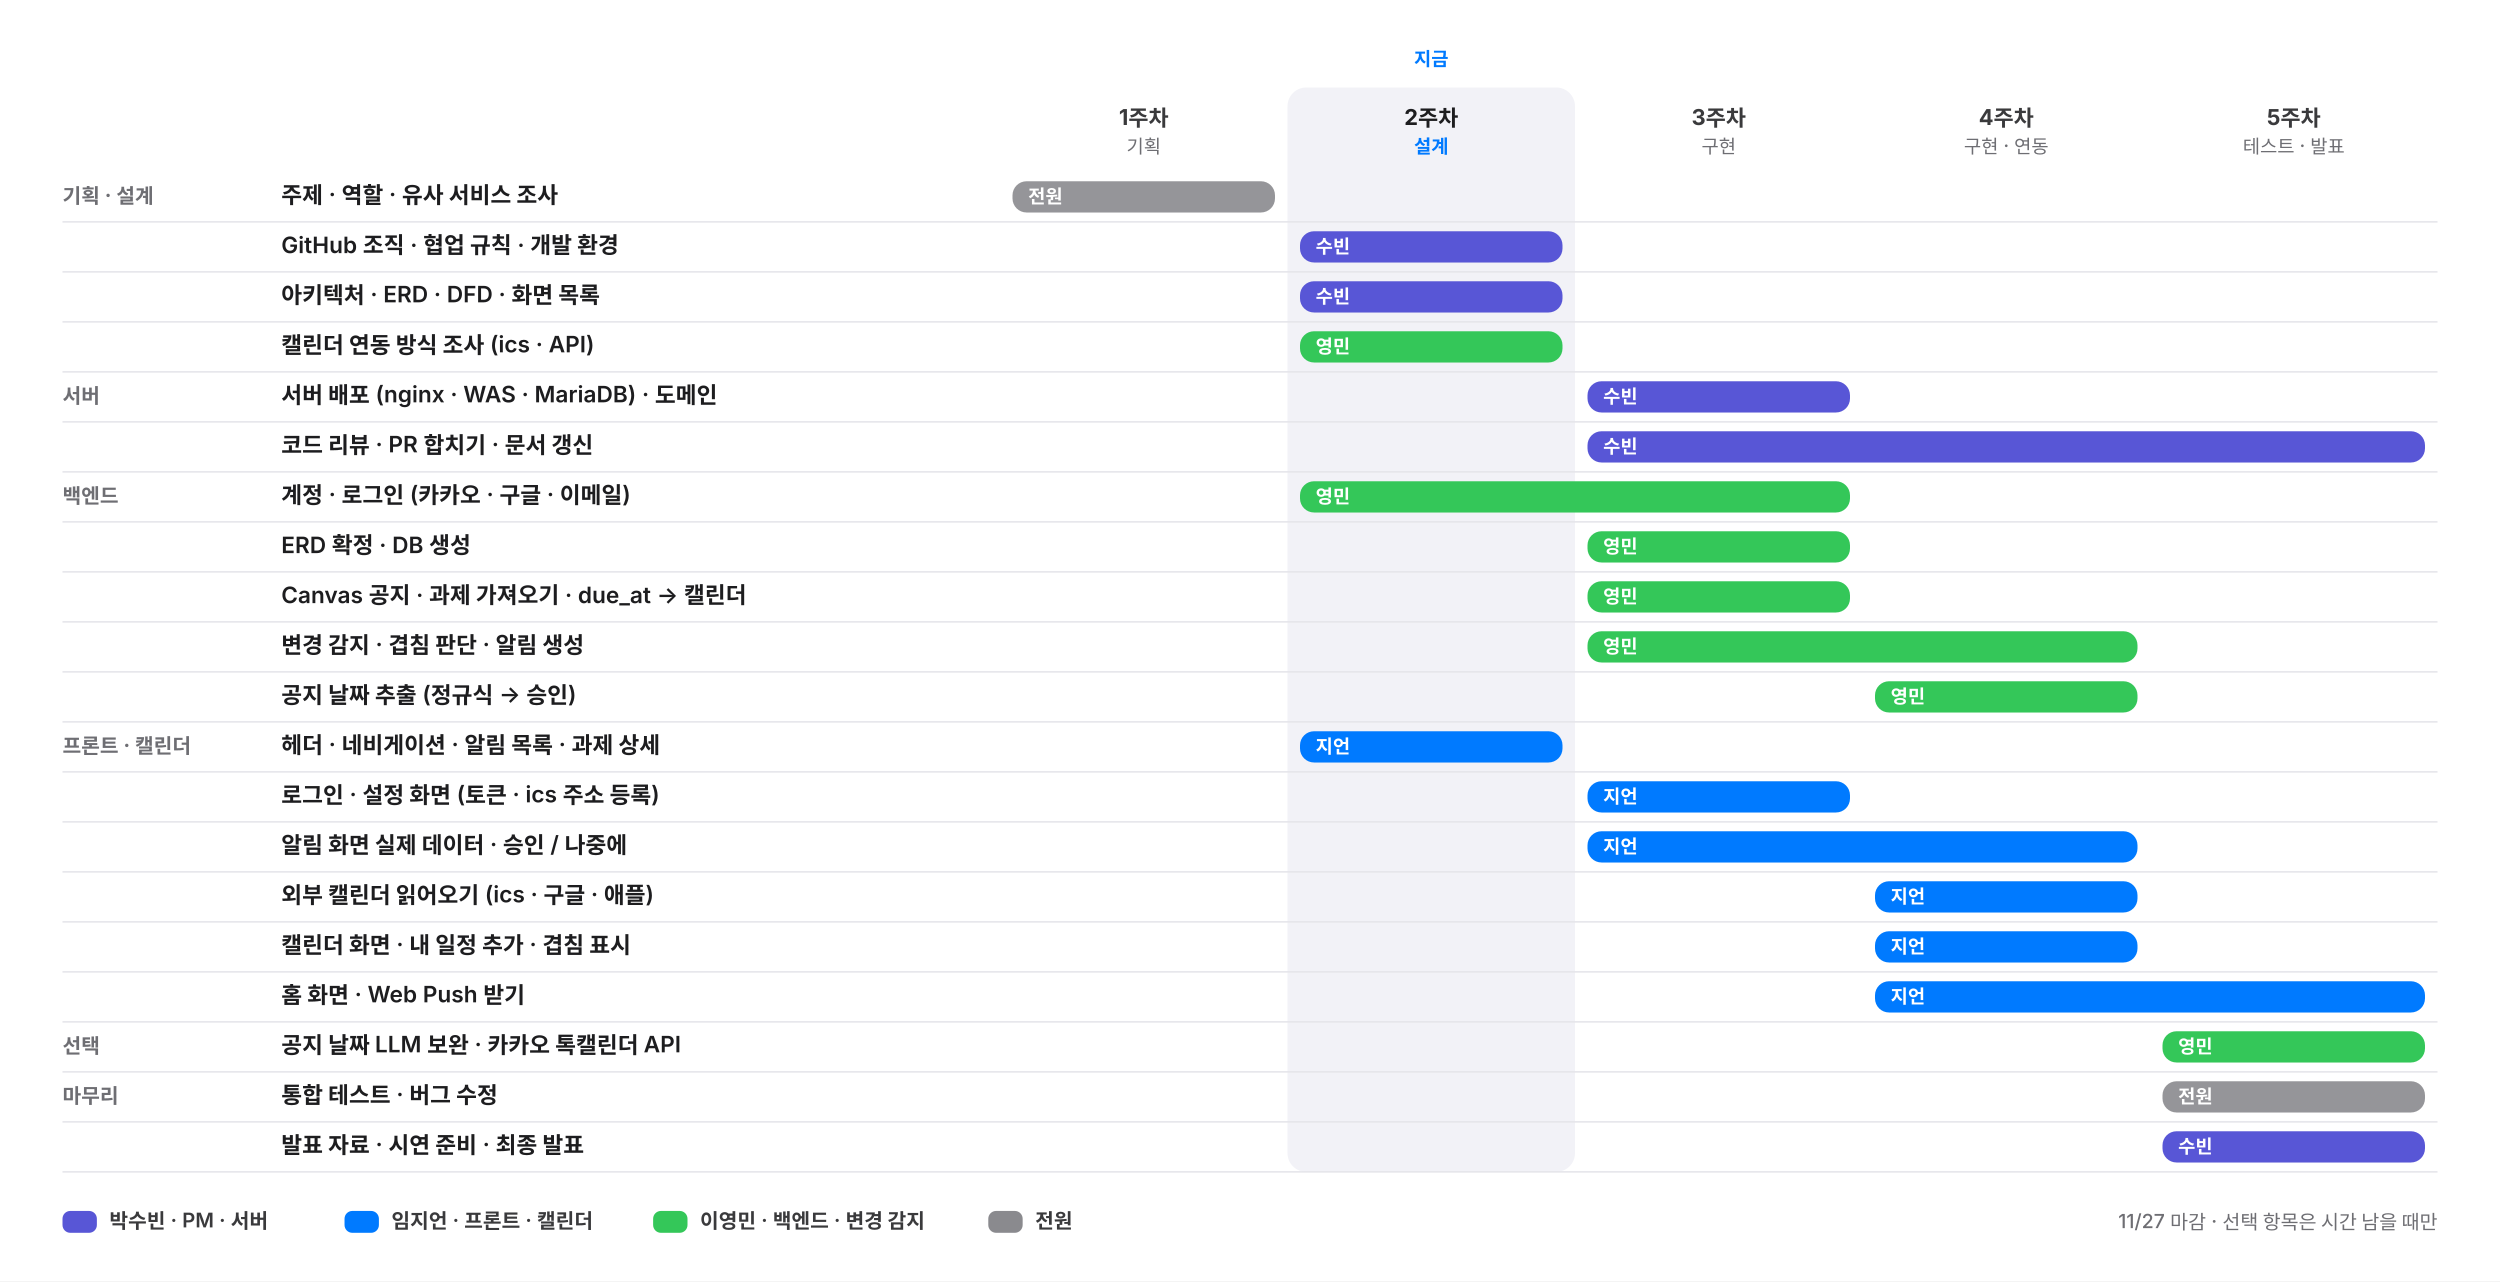
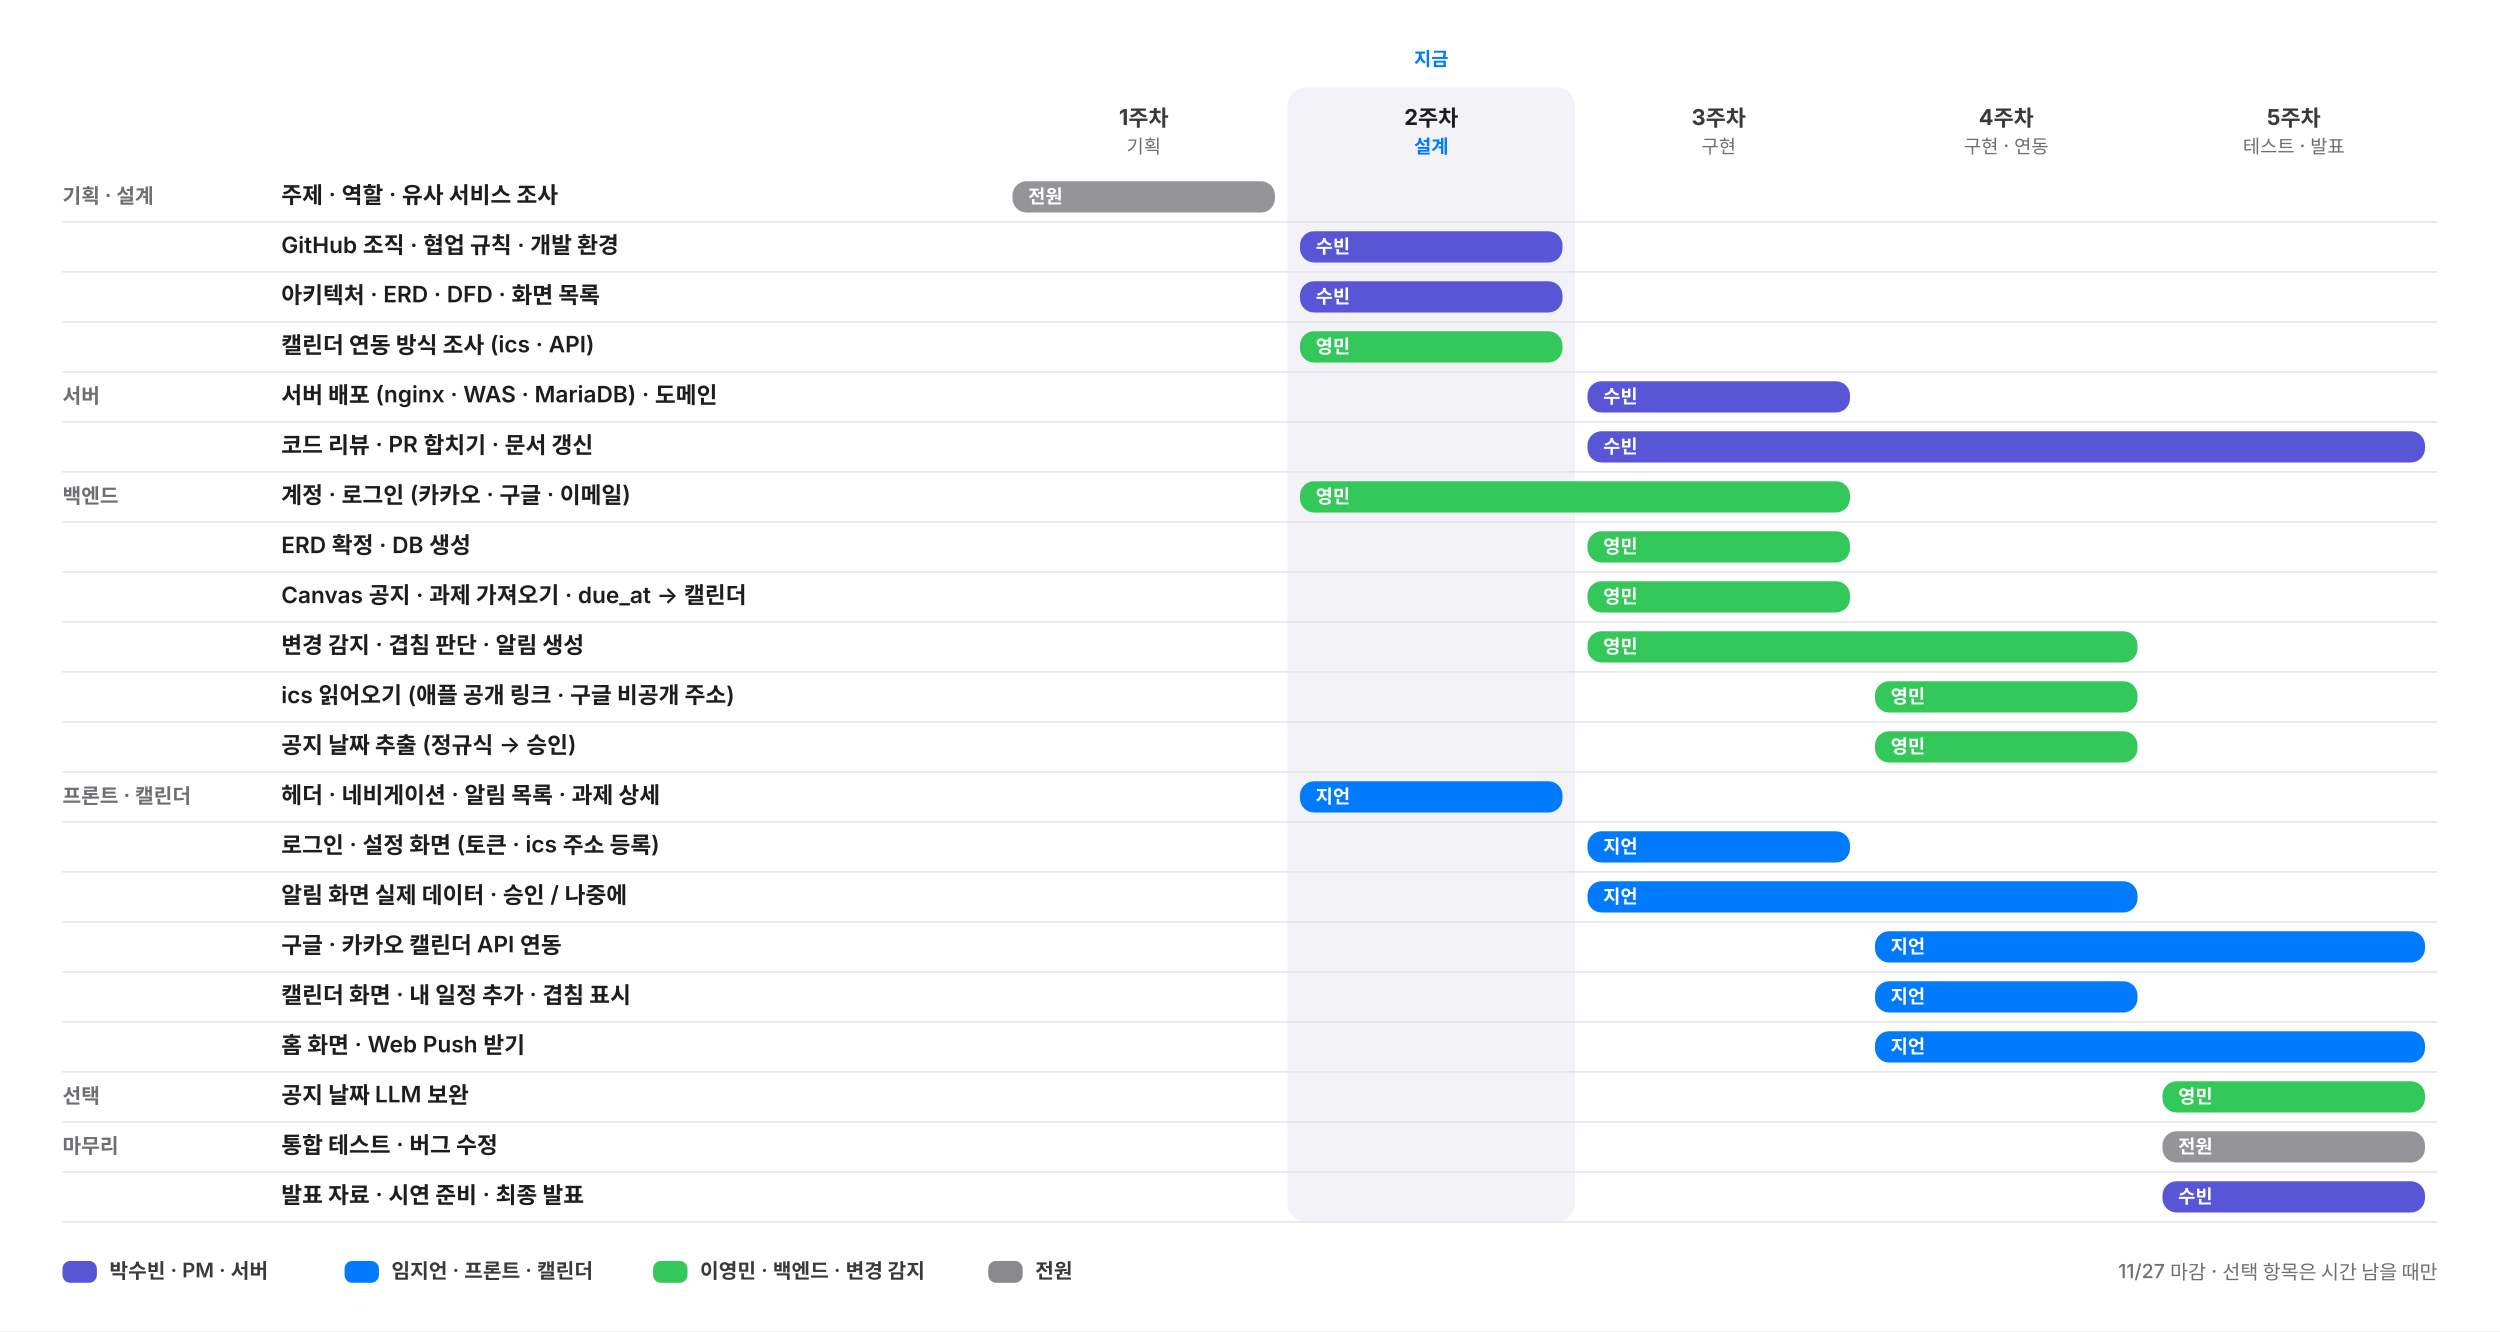
- <svg xmlns="http://www.w3.org/2000/svg" width="1600" height="820" viewBox="0 0 1600 820">
-   <rect width="1600" height="820" fill="#fff" />
+ <svg xmlns="http://www.w3.org/2000/svg" width="1600" height="852" viewBox="0 0 1600 852">
+   <rect width="1600" height="852" fill="#fff" />
  <text x="732.0" y="80" font-size="14" font-weight="750" fill="#3A3A3C" text-anchor="middle" font-family="'Pretendard Variable', Pretendard, -apple-system, 'Apple SD Gothic Neo', 'Malgun Gothic', sans-serif">1주차</text>
  <text x="732.0" y="98" font-size="12" font-weight="500" fill="#6E6E73" text-anchor="middle" font-family="'Pretendard Variable', Pretendard, -apple-system, 'Apple SD Gothic Neo', 'Malgun Gothic', sans-serif">기획</text>
-   <rect x="824" y="56" width="184" height="694" rx="12" fill="#F2F2F7" />
+   <rect x="824" y="56" width="184" height="726" rx="12" fill="#F2F2F7" />
  <text x="916.0" y="80" font-size="14" font-weight="750" fill="#1D1D1F" text-anchor="middle" font-family="'Pretendard Variable', Pretendard, -apple-system, 'Apple SD Gothic Neo', 'Malgun Gothic', sans-serif">2주차</text>
  <text x="916.0" y="98" font-size="12" font-weight="600" fill="#007AFF" text-anchor="middle" font-family="'Pretendard Variable', Pretendard, -apple-system, 'Apple SD Gothic Neo', 'Malgun Gothic', sans-serif">설계</text>
  <text x="1100.0" y="80" font-size="14" font-weight="750" fill="#3A3A3C" text-anchor="middle" font-family="'Pretendard Variable', Pretendard, -apple-system, 'Apple SD Gothic Neo', 'Malgun Gothic', sans-serif">3주차</text>
  <text x="1100.0" y="98" font-size="12" font-weight="500" fill="#6E6E73" text-anchor="middle" font-family="'Pretendard Variable', Pretendard, -apple-system, 'Apple SD Gothic Neo', 'Malgun Gothic', sans-serif">구현</text>
  <text x="1284.0" y="80" font-size="14" font-weight="750" fill="#3A3A3C" text-anchor="middle" font-family="'Pretendard Variable', Pretendard, -apple-system, 'Apple SD Gothic Neo', 'Malgun Gothic', sans-serif">4주차</text>
  <text x="1284.0" y="98" font-size="12" font-weight="500" fill="#6E6E73" text-anchor="middle" font-family="'Pretendard Variable', Pretendard, -apple-system, 'Apple SD Gothic Neo', 'Malgun Gothic', sans-serif">구현 · 연동</text>
  <text x="1468.0" y="80" font-size="14" font-weight="750" fill="#3A3A3C" text-anchor="middle" font-family="'Pretendard Variable', Pretendard, -apple-system, 'Apple SD Gothic Neo', 'Malgun Gothic', sans-serif">5주차</text>
  <text x="1468.0" y="98" font-size="12" font-weight="500" fill="#6E6E73" text-anchor="middle" font-family="'Pretendard Variable', Pretendard, -apple-system, 'Apple SD Gothic Neo', 'Malgun Gothic', sans-serif">테스트 · 발표</text>
  <text x="916.0" y="42" font-size="12" font-weight="700" fill="#007AFF" text-anchor="middle" font-family="'Pretendard Variable', Pretendard, -apple-system, 'Apple SD Gothic Neo', 'Malgun Gothic', sans-serif">지금</text>
  <path d="M40 142H1560" stroke="#E5E5EA" stroke-width="1" />
  <text x="40" y="130" font-size="13" font-weight="700" fill="#6E6E73" text-anchor="start" font-family="'Pretendard Variable', Pretendard, -apple-system, 'Apple SD Gothic Neo', 'Malgun Gothic', sans-serif">기획 · 설계</text>
  <text x="180" y="130" font-size="14.5" font-weight="600" fill="#1D1D1F" text-anchor="start" font-family="'Pretendard Variable', Pretendard, -apple-system, 'Apple SD Gothic Neo', 'Malgun Gothic', sans-serif">주제 · 역할 · 유사 서비스 조사</text>
  <rect x="648" y="116" width="168" height="20" rx="9" fill="#8A8A8E" opacity="0.9" />
  <text x="658" y="130" font-size="12" font-weight="700" fill="#fff" text-anchor="start" font-family="'Pretendard Variable', Pretendard, -apple-system, 'Apple SD Gothic Neo', 'Malgun Gothic', sans-serif">전원</text>
  <path d="M40 174H1560" stroke="#E5E5EA" stroke-width="1" />
  <text x="180" y="162" font-size="14.5" font-weight="600" fill="#1D1D1F" text-anchor="start" font-family="'Pretendard Variable', Pretendard, -apple-system, 'Apple SD Gothic Neo', 'Malgun Gothic', sans-serif">GitHub 조직 · 협업 규칙 · 개발 환경</text>
  <rect x="832" y="148" width="168" height="20" rx="9" fill="#5856D6" opacity="1" />
  <text x="842" y="162" font-size="12" font-weight="700" fill="#fff" text-anchor="start" font-family="'Pretendard Variable', Pretendard, -apple-system, 'Apple SD Gothic Neo', 'Malgun Gothic', sans-serif">수빈</text>
  <path d="M40 206H1560" stroke="#E5E5EA" stroke-width="1" />
  <text x="180" y="194" font-size="14.5" font-weight="600" fill="#1D1D1F" text-anchor="start" font-family="'Pretendard Variable', Pretendard, -apple-system, 'Apple SD Gothic Neo', 'Malgun Gothic', sans-serif">아키텍처 · ERD · DFD · 화면 목록</text>
  <rect x="832" y="180" width="168" height="20" rx="9" fill="#5856D6" opacity="1" />
  <text x="842" y="194" font-size="12" font-weight="700" fill="#fff" text-anchor="start" font-family="'Pretendard Variable', Pretendard, -apple-system, 'Apple SD Gothic Neo', 'Malgun Gothic', sans-serif">수빈</text>
  <path d="M40 238H1560" stroke="#E5E5EA" stroke-width="1" />
  <text x="180" y="226" font-size="14.5" font-weight="600" fill="#1D1D1F" text-anchor="start" font-family="'Pretendard Variable', Pretendard, -apple-system, 'Apple SD Gothic Neo', 'Malgun Gothic', sans-serif">캘린더 연동 방식 조사 (ics · API)</text>
  <rect x="832" y="212" width="168" height="20" rx="9" fill="#34C759" opacity="1" />
  <text x="842" y="226" font-size="12" font-weight="700" fill="#fff" text-anchor="start" font-family="'Pretendard Variable', Pretendard, -apple-system, 'Apple SD Gothic Neo', 'Malgun Gothic', sans-serif">영민</text>
  <path d="M40 270H1560" stroke="#E5E5EA" stroke-width="1" />
  <text x="40" y="258" font-size="13" font-weight="700" fill="#6E6E73" text-anchor="start" font-family="'Pretendard Variable', Pretendard, -apple-system, 'Apple SD Gothic Neo', 'Malgun Gothic', sans-serif">서버</text>
  <text x="180" y="258" font-size="14.5" font-weight="600" fill="#1D1D1F" text-anchor="start" font-family="'Pretendard Variable', Pretendard, -apple-system, 'Apple SD Gothic Neo', 'Malgun Gothic', sans-serif">서버 배포 (nginx · WAS · MariaDB) · 도메인</text>
  <rect x="1016" y="244" width="168" height="20" rx="9" fill="#5856D6" opacity="1" />
  <text x="1026" y="258" font-size="12" font-weight="700" fill="#fff" text-anchor="start" font-family="'Pretendard Variable', Pretendard, -apple-system, 'Apple SD Gothic Neo', 'Malgun Gothic', sans-serif">수빈</text>
  <path d="M40 302H1560" stroke="#E5E5EA" stroke-width="1" />
  <text x="180" y="290" font-size="14.5" font-weight="600" fill="#1D1D1F" text-anchor="start" font-family="'Pretendard Variable', Pretendard, -apple-system, 'Apple SD Gothic Neo', 'Malgun Gothic', sans-serif">코드 리뷰 · PR 합치기 · 문서 갱신</text>
  <rect x="1016" y="276" width="536" height="20" rx="9" fill="#5856D6" opacity="1" />
  <text x="1026" y="290" font-size="12" font-weight="700" fill="#fff" text-anchor="start" font-family="'Pretendard Variable', Pretendard, -apple-system, 'Apple SD Gothic Neo', 'Malgun Gothic', sans-serif">수빈</text>
  <path d="M40 334H1560" stroke="#E5E5EA" stroke-width="1" />
  <text x="40" y="322" font-size="13" font-weight="700" fill="#6E6E73" text-anchor="start" font-family="'Pretendard Variable', Pretendard, -apple-system, 'Apple SD Gothic Neo', 'Malgun Gothic', sans-serif">백엔드</text>
  <text x="180" y="322" font-size="14.5" font-weight="600" fill="#1D1D1F" text-anchor="start" font-family="'Pretendard Variable', Pretendard, -apple-system, 'Apple SD Gothic Neo', 'Malgun Gothic', sans-serif">계정 · 로그인 (카카오 · 구글 · 이메일)</text>
  <rect x="832" y="308" width="352" height="20" rx="9" fill="#34C759" opacity="1" />
  <text x="842" y="322" font-size="12" font-weight="700" fill="#fff" text-anchor="start" font-family="'Pretendard Variable', Pretendard, -apple-system, 'Apple SD Gothic Neo', 'Malgun Gothic', sans-serif">영민</text>
  <path d="M40 366H1560" stroke="#E5E5EA" stroke-width="1" />
  <text x="180" y="354" font-size="14.5" font-weight="600" fill="#1D1D1F" text-anchor="start" font-family="'Pretendard Variable', Pretendard, -apple-system, 'Apple SD Gothic Neo', 'Malgun Gothic', sans-serif">ERD 확정 · DB 생성</text>
  <rect x="1016" y="340" width="168" height="20" rx="9" fill="#34C759" opacity="1" />
  <text x="1026" y="354" font-size="12" font-weight="700" fill="#fff" text-anchor="start" font-family="'Pretendard Variable', Pretendard, -apple-system, 'Apple SD Gothic Neo', 'Malgun Gothic', sans-serif">영민</text>
  <path d="M40 398H1560" stroke="#E5E5EA" stroke-width="1" />
  <text x="180" y="386" font-size="14.5" font-weight="600" fill="#1D1D1F" text-anchor="start" font-family="'Pretendard Variable', Pretendard, -apple-system, 'Apple SD Gothic Neo', 'Malgun Gothic', sans-serif">Canvas 공지 · 과제 가져오기 · due_at → 캘린더</text>
  <rect x="1016" y="372" width="168" height="20" rx="9" fill="#34C759" opacity="1" />
  <text x="1026" y="386" font-size="12" font-weight="700" fill="#fff" text-anchor="start" font-family="'Pretendard Variable', Pretendard, -apple-system, 'Apple SD Gothic Neo', 'Malgun Gothic', sans-serif">영민</text>
  <path d="M40 430H1560" stroke="#E5E5EA" stroke-width="1" />
  <text x="180" y="418" font-size="14.5" font-weight="600" fill="#1D1D1F" text-anchor="start" font-family="'Pretendard Variable', Pretendard, -apple-system, 'Apple SD Gothic Neo', 'Malgun Gothic', sans-serif">변경 감지 · 겹침 판단 · 알림 생성</text>
  <rect x="1016" y="404" width="352" height="20" rx="9" fill="#34C759" opacity="1" />
  <text x="1026" y="418" font-size="12" font-weight="700" fill="#fff" text-anchor="start" font-family="'Pretendard Variable', Pretendard, -apple-system, 'Apple SD Gothic Neo', 'Malgun Gothic', sans-serif">영민</text>
  <path d="M40 462H1560" stroke="#E5E5EA" stroke-width="1" />
-   <text x="180" y="450" font-size="14.5" font-weight="600" fill="#1D1D1F" text-anchor="start" font-family="'Pretendard Variable', Pretendard, -apple-system, 'Apple SD Gothic Neo', 'Malgun Gothic', sans-serif">공지 날짜 추출 (정규식 → 승인)</text>
+   <text x="180" y="450" font-size="14.5" font-weight="600" fill="#1D1D1F" text-anchor="start" font-family="'Pretendard Variable', Pretendard, -apple-system, 'Apple SD Gothic Neo', 'Malgun Gothic', sans-serif">ics 읽어오기 (애플 공개 링크 · 구글 비공개 주소)</text>
  <rect x="1200" y="436" width="168" height="20" rx="9" fill="#34C759" opacity="1" />
  <text x="1210" y="450" font-size="12" font-weight="700" fill="#fff" text-anchor="start" font-family="'Pretendard Variable', Pretendard, -apple-system, 'Apple SD Gothic Neo', 'Malgun Gothic', sans-serif">영민</text>
  <path d="M40 494H1560" stroke="#E5E5EA" stroke-width="1" />
-   <text x="40" y="482" font-size="13" font-weight="700" fill="#6E6E73" text-anchor="start" font-family="'Pretendard Variable', Pretendard, -apple-system, 'Apple SD Gothic Neo', 'Malgun Gothic', sans-serif">프론트 · 캘린더</text>
-   <text x="180" y="482" font-size="14.5" font-weight="600" fill="#1D1D1F" text-anchor="start" font-family="'Pretendard Variable', Pretendard, -apple-system, 'Apple SD Gothic Neo', 'Malgun Gothic', sans-serif">헤더 · 네비게이션 · 알림 목록 · 과제 상세</text>
-   <rect x="832" y="468" width="168" height="20" rx="9" fill="#007AFF" opacity="1" />
-   <text x="842" y="482" font-size="12" font-weight="700" fill="#fff" text-anchor="start" font-family="'Pretendard Variable', Pretendard, -apple-system, 'Apple SD Gothic Neo', 'Malgun Gothic', sans-serif">지언</text>
+   <text x="180" y="482" font-size="14.5" font-weight="600" fill="#1D1D1F" text-anchor="start" font-family="'Pretendard Variable', Pretendard, -apple-system, 'Apple SD Gothic Neo', 'Malgun Gothic', sans-serif">공지 날짜 추출 (정규식 → 승인)</text>
+   <rect x="1200" y="468" width="168" height="20" rx="9" fill="#34C759" opacity="1" />
+   <text x="1210" y="482" font-size="12" font-weight="700" fill="#fff" text-anchor="start" font-family="'Pretendard Variable', Pretendard, -apple-system, 'Apple SD Gothic Neo', 'Malgun Gothic', sans-serif">영민</text>
  <path d="M40 526H1560" stroke="#E5E5EA" stroke-width="1" />
-   <text x="180" y="514" font-size="14.5" font-weight="600" fill="#1D1D1F" text-anchor="start" font-family="'Pretendard Variable', Pretendard, -apple-system, 'Apple SD Gothic Neo', 'Malgun Gothic', sans-serif">로그인 · 설정 화면 (토큰 · ics 주소 등록)</text>
-   <rect x="1016" y="500" width="168" height="20" rx="9" fill="#007AFF" opacity="1" />
-   <text x="1026" y="514" font-size="12" font-weight="700" fill="#fff" text-anchor="start" font-family="'Pretendard Variable', Pretendard, -apple-system, 'Apple SD Gothic Neo', 'Malgun Gothic', sans-serif">지언</text>
+   <text x="40" y="514" font-size="13" font-weight="700" fill="#6E6E73" text-anchor="start" font-family="'Pretendard Variable', Pretendard, -apple-system, 'Apple SD Gothic Neo', 'Malgun Gothic', sans-serif">프론트 · 캘린더</text>
+   <text x="180" y="514" font-size="14.5" font-weight="600" fill="#1D1D1F" text-anchor="start" font-family="'Pretendard Variable', Pretendard, -apple-system, 'Apple SD Gothic Neo', 'Malgun Gothic', sans-serif">헤더 · 네비게이션 · 알림 목록 · 과제 상세</text>
+   <rect x="832" y="500" width="168" height="20" rx="9" fill="#007AFF" opacity="1" />
+   <text x="842" y="514" font-size="12" font-weight="700" fill="#fff" text-anchor="start" font-family="'Pretendard Variable', Pretendard, -apple-system, 'Apple SD Gothic Neo', 'Malgun Gothic', sans-serif">지언</text>
  <path d="M40 558H1560" stroke="#E5E5EA" stroke-width="1" />
-   <text x="180" y="546" font-size="14.5" font-weight="600" fill="#1D1D1F" text-anchor="start" font-family="'Pretendard Variable', Pretendard, -apple-system, 'Apple SD Gothic Neo', 'Malgun Gothic', sans-serif">알림 화면 실제 데이터 · 승인 / 나중에</text>
-   <rect x="1016" y="532" width="352" height="20" rx="9" fill="#007AFF" opacity="1" />
+   <text x="180" y="546" font-size="14.5" font-weight="600" fill="#1D1D1F" text-anchor="start" font-family="'Pretendard Variable', Pretendard, -apple-system, 'Apple SD Gothic Neo', 'Malgun Gothic', sans-serif">로그인 · 설정 화면 (토큰 · ics 주소 등록)</text>
+   <rect x="1016" y="532" width="168" height="20" rx="9" fill="#007AFF" opacity="1" />
  <text x="1026" y="546" font-size="12" font-weight="700" fill="#fff" text-anchor="start" font-family="'Pretendard Variable', Pretendard, -apple-system, 'Apple SD Gothic Neo', 'Malgun Gothic', sans-serif">지언</text>
  <path d="M40 590H1560" stroke="#E5E5EA" stroke-width="1" />
-   <text x="180" y="578" font-size="14.5" font-weight="600" fill="#1D1D1F" text-anchor="start" font-family="'Pretendard Variable', Pretendard, -apple-system, 'Apple SD Gothic Neo', 'Malgun Gothic', sans-serif">외부 캘린더 읽어오기 (ics · 구글 · 애플)</text>
-   <rect x="1200" y="564" width="168" height="20" rx="9" fill="#007AFF" opacity="1" />
-   <text x="1210" y="578" font-size="12" font-weight="700" fill="#fff" text-anchor="start" font-family="'Pretendard Variable', Pretendard, -apple-system, 'Apple SD Gothic Neo', 'Malgun Gothic', sans-serif">지언</text>
+   <text x="180" y="578" font-size="14.5" font-weight="600" fill="#1D1D1F" text-anchor="start" font-family="'Pretendard Variable', Pretendard, -apple-system, 'Apple SD Gothic Neo', 'Malgun Gothic', sans-serif">알림 화면 실제 데이터 · 승인 / 나중에</text>
+   <rect x="1016" y="564" width="352" height="20" rx="9" fill="#007AFF" opacity="1" />
+   <text x="1026" y="578" font-size="12" font-weight="700" fill="#fff" text-anchor="start" font-family="'Pretendard Variable', Pretendard, -apple-system, 'Apple SD Gothic Neo', 'Malgun Gothic', sans-serif">지언</text>
  <path d="M40 622H1560" stroke="#E5E5EA" stroke-width="1" />
-   <text x="180" y="610" font-size="14.5" font-weight="600" fill="#1D1D1F" text-anchor="start" font-family="'Pretendard Variable', Pretendard, -apple-system, 'Apple SD Gothic Neo', 'Malgun Gothic', sans-serif">캘린더 화면 · 내 일정 추가 · 겹침 표시</text>
-   <rect x="1200" y="596" width="168" height="20" rx="9" fill="#007AFF" opacity="1" />
+   <text x="180" y="610" font-size="14.5" font-weight="600" fill="#1D1D1F" text-anchor="start" font-family="'Pretendard Variable', Pretendard, -apple-system, 'Apple SD Gothic Neo', 'Malgun Gothic', sans-serif">구글 · 카카오 캘린더 API 연동</text>
+   <rect x="1200" y="596" width="352" height="20" rx="9" fill="#007AFF" opacity="1" />
  <text x="1210" y="610" font-size="12" font-weight="700" fill="#fff" text-anchor="start" font-family="'Pretendard Variable', Pretendard, -apple-system, 'Apple SD Gothic Neo', 'Malgun Gothic', sans-serif">지언</text>
  <path d="M40 654H1560" stroke="#E5E5EA" stroke-width="1" />
-   <text x="180" y="642" font-size="14.5" font-weight="600" fill="#1D1D1F" text-anchor="start" font-family="'Pretendard Variable', Pretendard, -apple-system, 'Apple SD Gothic Neo', 'Malgun Gothic', sans-serif">홈 화면 · Web Push 받기</text>
-   <rect x="1200" y="628" width="352" height="20" rx="9" fill="#007AFF" opacity="1" />
+   <text x="180" y="642" font-size="14.5" font-weight="600" fill="#1D1D1F" text-anchor="start" font-family="'Pretendard Variable', Pretendard, -apple-system, 'Apple SD Gothic Neo', 'Malgun Gothic', sans-serif">캘린더 화면 · 내 일정 추가 · 겹침 표시</text>
+   <rect x="1200" y="628" width="168" height="20" rx="9" fill="#007AFF" opacity="1" />
  <text x="1210" y="642" font-size="12" font-weight="700" fill="#fff" text-anchor="start" font-family="'Pretendard Variable', Pretendard, -apple-system, 'Apple SD Gothic Neo', 'Malgun Gothic', sans-serif">지언</text>
  <path d="M40 686H1560" stroke="#E5E5EA" stroke-width="1" />
-   <text x="40" y="674" font-size="13" font-weight="700" fill="#6E6E73" text-anchor="start" font-family="'Pretendard Variable', Pretendard, -apple-system, 'Apple SD Gothic Neo', 'Malgun Gothic', sans-serif">선택</text>
-   <text x="180" y="674" font-size="14.5" font-weight="600" fill="#1D1D1F" text-anchor="start" font-family="'Pretendard Variable', Pretendard, -apple-system, 'Apple SD Gothic Neo', 'Malgun Gothic', sans-serif">공지 날짜 LLM 보완 · 카카오 톡캘린더 API</text>
-   <rect x="1384" y="660" width="168" height="20" rx="9" fill="#34C759" opacity="1" />
-   <text x="1394" y="674" font-size="12" font-weight="700" fill="#fff" text-anchor="start" font-family="'Pretendard Variable', Pretendard, -apple-system, 'Apple SD Gothic Neo', 'Malgun Gothic', sans-serif">영민</text>
+   <text x="180" y="674" font-size="14.5" font-weight="600" fill="#1D1D1F" text-anchor="start" font-family="'Pretendard Variable', Pretendard, -apple-system, 'Apple SD Gothic Neo', 'Malgun Gothic', sans-serif">홈 화면 · Web Push 받기</text>
+   <rect x="1200" y="660" width="352" height="20" rx="9" fill="#007AFF" opacity="1" />
+   <text x="1210" y="674" font-size="12" font-weight="700" fill="#fff" text-anchor="start" font-family="'Pretendard Variable', Pretendard, -apple-system, 'Apple SD Gothic Neo', 'Malgun Gothic', sans-serif">지언</text>
  <path d="M40 718H1560" stroke="#E5E5EA" stroke-width="1" />
-   <text x="40" y="706" font-size="13" font-weight="700" fill="#6E6E73" text-anchor="start" font-family="'Pretendard Variable', Pretendard, -apple-system, 'Apple SD Gothic Neo', 'Malgun Gothic', sans-serif">마무리</text>
-   <text x="180" y="706" font-size="14.5" font-weight="600" fill="#1D1D1F" text-anchor="start" font-family="'Pretendard Variable', Pretendard, -apple-system, 'Apple SD Gothic Neo', 'Malgun Gothic', sans-serif">통합 테스트 · 버그 수정</text>
-   <rect x="1384" y="692" width="168" height="20" rx="9" fill="#8A8A8E" opacity="0.9" />
-   <text x="1394" y="706" font-size="12" font-weight="700" fill="#fff" text-anchor="start" font-family="'Pretendard Variable', Pretendard, -apple-system, 'Apple SD Gothic Neo', 'Malgun Gothic', sans-serif">전원</text>
+   <text x="40" y="706" font-size="13" font-weight="700" fill="#6E6E73" text-anchor="start" font-family="'Pretendard Variable', Pretendard, -apple-system, 'Apple SD Gothic Neo', 'Malgun Gothic', sans-serif">선택</text>
+   <text x="180" y="706" font-size="14.5" font-weight="600" fill="#1D1D1F" text-anchor="start" font-family="'Pretendard Variable', Pretendard, -apple-system, 'Apple SD Gothic Neo', 'Malgun Gothic', sans-serif">공지 날짜 LLM 보완</text>
+   <rect x="1384" y="692" width="168" height="20" rx="9" fill="#34C759" opacity="1" />
+   <text x="1394" y="706" font-size="12" font-weight="700" fill="#fff" text-anchor="start" font-family="'Pretendard Variable', Pretendard, -apple-system, 'Apple SD Gothic Neo', 'Malgun Gothic', sans-serif">영민</text>
  <path d="M40 750H1560" stroke="#E5E5EA" stroke-width="1" />
-   <text x="180" y="738" font-size="14.5" font-weight="600" fill="#1D1D1F" text-anchor="start" font-family="'Pretendard Variable', Pretendard, -apple-system, 'Apple SD Gothic Neo', 'Malgun Gothic', sans-serif">발표 자료 · 시연 준비 · 최종 발표</text>
-   <rect x="1384" y="724" width="168" height="20" rx="9" fill="#5856D6" opacity="1" />
-   <text x="1394" y="738" font-size="12" font-weight="700" fill="#fff" text-anchor="start" font-family="'Pretendard Variable', Pretendard, -apple-system, 'Apple SD Gothic Neo', 'Malgun Gothic', sans-serif">수빈</text>
-   <rect x="40" y="775" width="22" height="14" rx="5" fill="#5856D6" />
-   <text x="70" y="786" font-size="13" font-weight="600" fill="#3A3A3C" text-anchor="start" font-family="'Pretendard Variable', Pretendard, -apple-system, 'Apple SD Gothic Neo', 'Malgun Gothic', sans-serif">박수빈 · PM · 서버</text>
-   <rect x="220.5" y="775" width="22" height="14" rx="5" fill="#007AFF" />
-   <text x="250.5" y="786" font-size="13" font-weight="600" fill="#3A3A3C" text-anchor="start" font-family="'Pretendard Variable', Pretendard, -apple-system, 'Apple SD Gothic Neo', 'Malgun Gothic', sans-serif">임지언 · 프론트 · 캘린더</text>
-   <rect x="418.0" y="775" width="22" height="14" rx="5" fill="#34C759" />
-   <text x="448.0" y="786" font-size="13" font-weight="600" fill="#3A3A3C" text-anchor="start" font-family="'Pretendard Variable', Pretendard, -apple-system, 'Apple SD Gothic Neo', 'Malgun Gothic', sans-serif">이영민 · 백엔드 · 변경 감지</text>
-   <rect x="632.5" y="775" width="22" height="14" rx="5" fill="#8A8A8E" />
-   <text x="662.5" y="786" font-size="13" font-weight="600" fill="#3A3A3C" text-anchor="start" font-family="'Pretendard Variable', Pretendard, -apple-system, 'Apple SD Gothic Neo', 'Malgun Gothic', sans-serif">전원</text>
-   <text x="1560" y="786" font-size="12.5" font-weight="500" fill="#6E6E73" text-anchor="end" font-family="'Pretendard Variable', Pretendard, -apple-system, 'Apple SD Gothic Neo', 'Malgun Gothic', sans-serif">11/27 마감 · 선택 항목은 시간 남을 때만</text>
+   <text x="40" y="738" font-size="13" font-weight="700" fill="#6E6E73" text-anchor="start" font-family="'Pretendard Variable', Pretendard, -apple-system, 'Apple SD Gothic Neo', 'Malgun Gothic', sans-serif">마무리</text>
+   <text x="180" y="738" font-size="14.5" font-weight="600" fill="#1D1D1F" text-anchor="start" font-family="'Pretendard Variable', Pretendard, -apple-system, 'Apple SD Gothic Neo', 'Malgun Gothic', sans-serif">통합 테스트 · 버그 수정</text>
+   <rect x="1384" y="724" width="168" height="20" rx="9" fill="#8A8A8E" opacity="0.9" />
+   <text x="1394" y="738" font-size="12" font-weight="700" fill="#fff" text-anchor="start" font-family="'Pretendard Variable', Pretendard, -apple-system, 'Apple SD Gothic Neo', 'Malgun Gothic', sans-serif">전원</text>
+   <path d="M40 782H1560" stroke="#E5E5EA" stroke-width="1" />
+   <text x="180" y="770" font-size="14.5" font-weight="600" fill="#1D1D1F" text-anchor="start" font-family="'Pretendard Variable', Pretendard, -apple-system, 'Apple SD Gothic Neo', 'Malgun Gothic', sans-serif">발표 자료 · 시연 준비 · 최종 발표</text>
+   <rect x="1384" y="756" width="168" height="20" rx="9" fill="#5856D6" opacity="1" />
+   <text x="1394" y="770" font-size="12" font-weight="700" fill="#fff" text-anchor="start" font-family="'Pretendard Variable', Pretendard, -apple-system, 'Apple SD Gothic Neo', 'Malgun Gothic', sans-serif">수빈</text>
+   <rect x="40" y="807" width="22" height="14" rx="5" fill="#5856D6" />
+   <text x="70" y="818" font-size="13" font-weight="600" fill="#3A3A3C" text-anchor="start" font-family="'Pretendard Variable', Pretendard, -apple-system, 'Apple SD Gothic Neo', 'Malgun Gothic', sans-serif">박수빈 · PM · 서버</text>
+   <rect x="220.5" y="807" width="22" height="14" rx="5" fill="#007AFF" />
+   <text x="250.5" y="818" font-size="13" font-weight="600" fill="#3A3A3C" text-anchor="start" font-family="'Pretendard Variable', Pretendard, -apple-system, 'Apple SD Gothic Neo', 'Malgun Gothic', sans-serif">임지언 · 프론트 · 캘린더</text>
+   <rect x="418.0" y="807" width="22" height="14" rx="5" fill="#34C759" />
+   <text x="448.0" y="818" font-size="13" font-weight="600" fill="#3A3A3C" text-anchor="start" font-family="'Pretendard Variable', Pretendard, -apple-system, 'Apple SD Gothic Neo', 'Malgun Gothic', sans-serif">이영민 · 백엔드 · 변경 감지</text>
+   <rect x="632.5" y="807" width="22" height="14" rx="5" fill="#8A8A8E" />
+   <text x="662.5" y="818" font-size="13" font-weight="600" fill="#3A3A3C" text-anchor="start" font-family="'Pretendard Variable', Pretendard, -apple-system, 'Apple SD Gothic Neo', 'Malgun Gothic', sans-serif">전원</text>
+   <text x="1560" y="818" font-size="12.5" font-weight="500" fill="#6E6E73" text-anchor="end" font-family="'Pretendard Variable', Pretendard, -apple-system, 'Apple SD Gothic Neo', 'Malgun Gothic', sans-serif">11/27 마감 · 선택 항목은 시간 남을 때만</text>
</svg>
